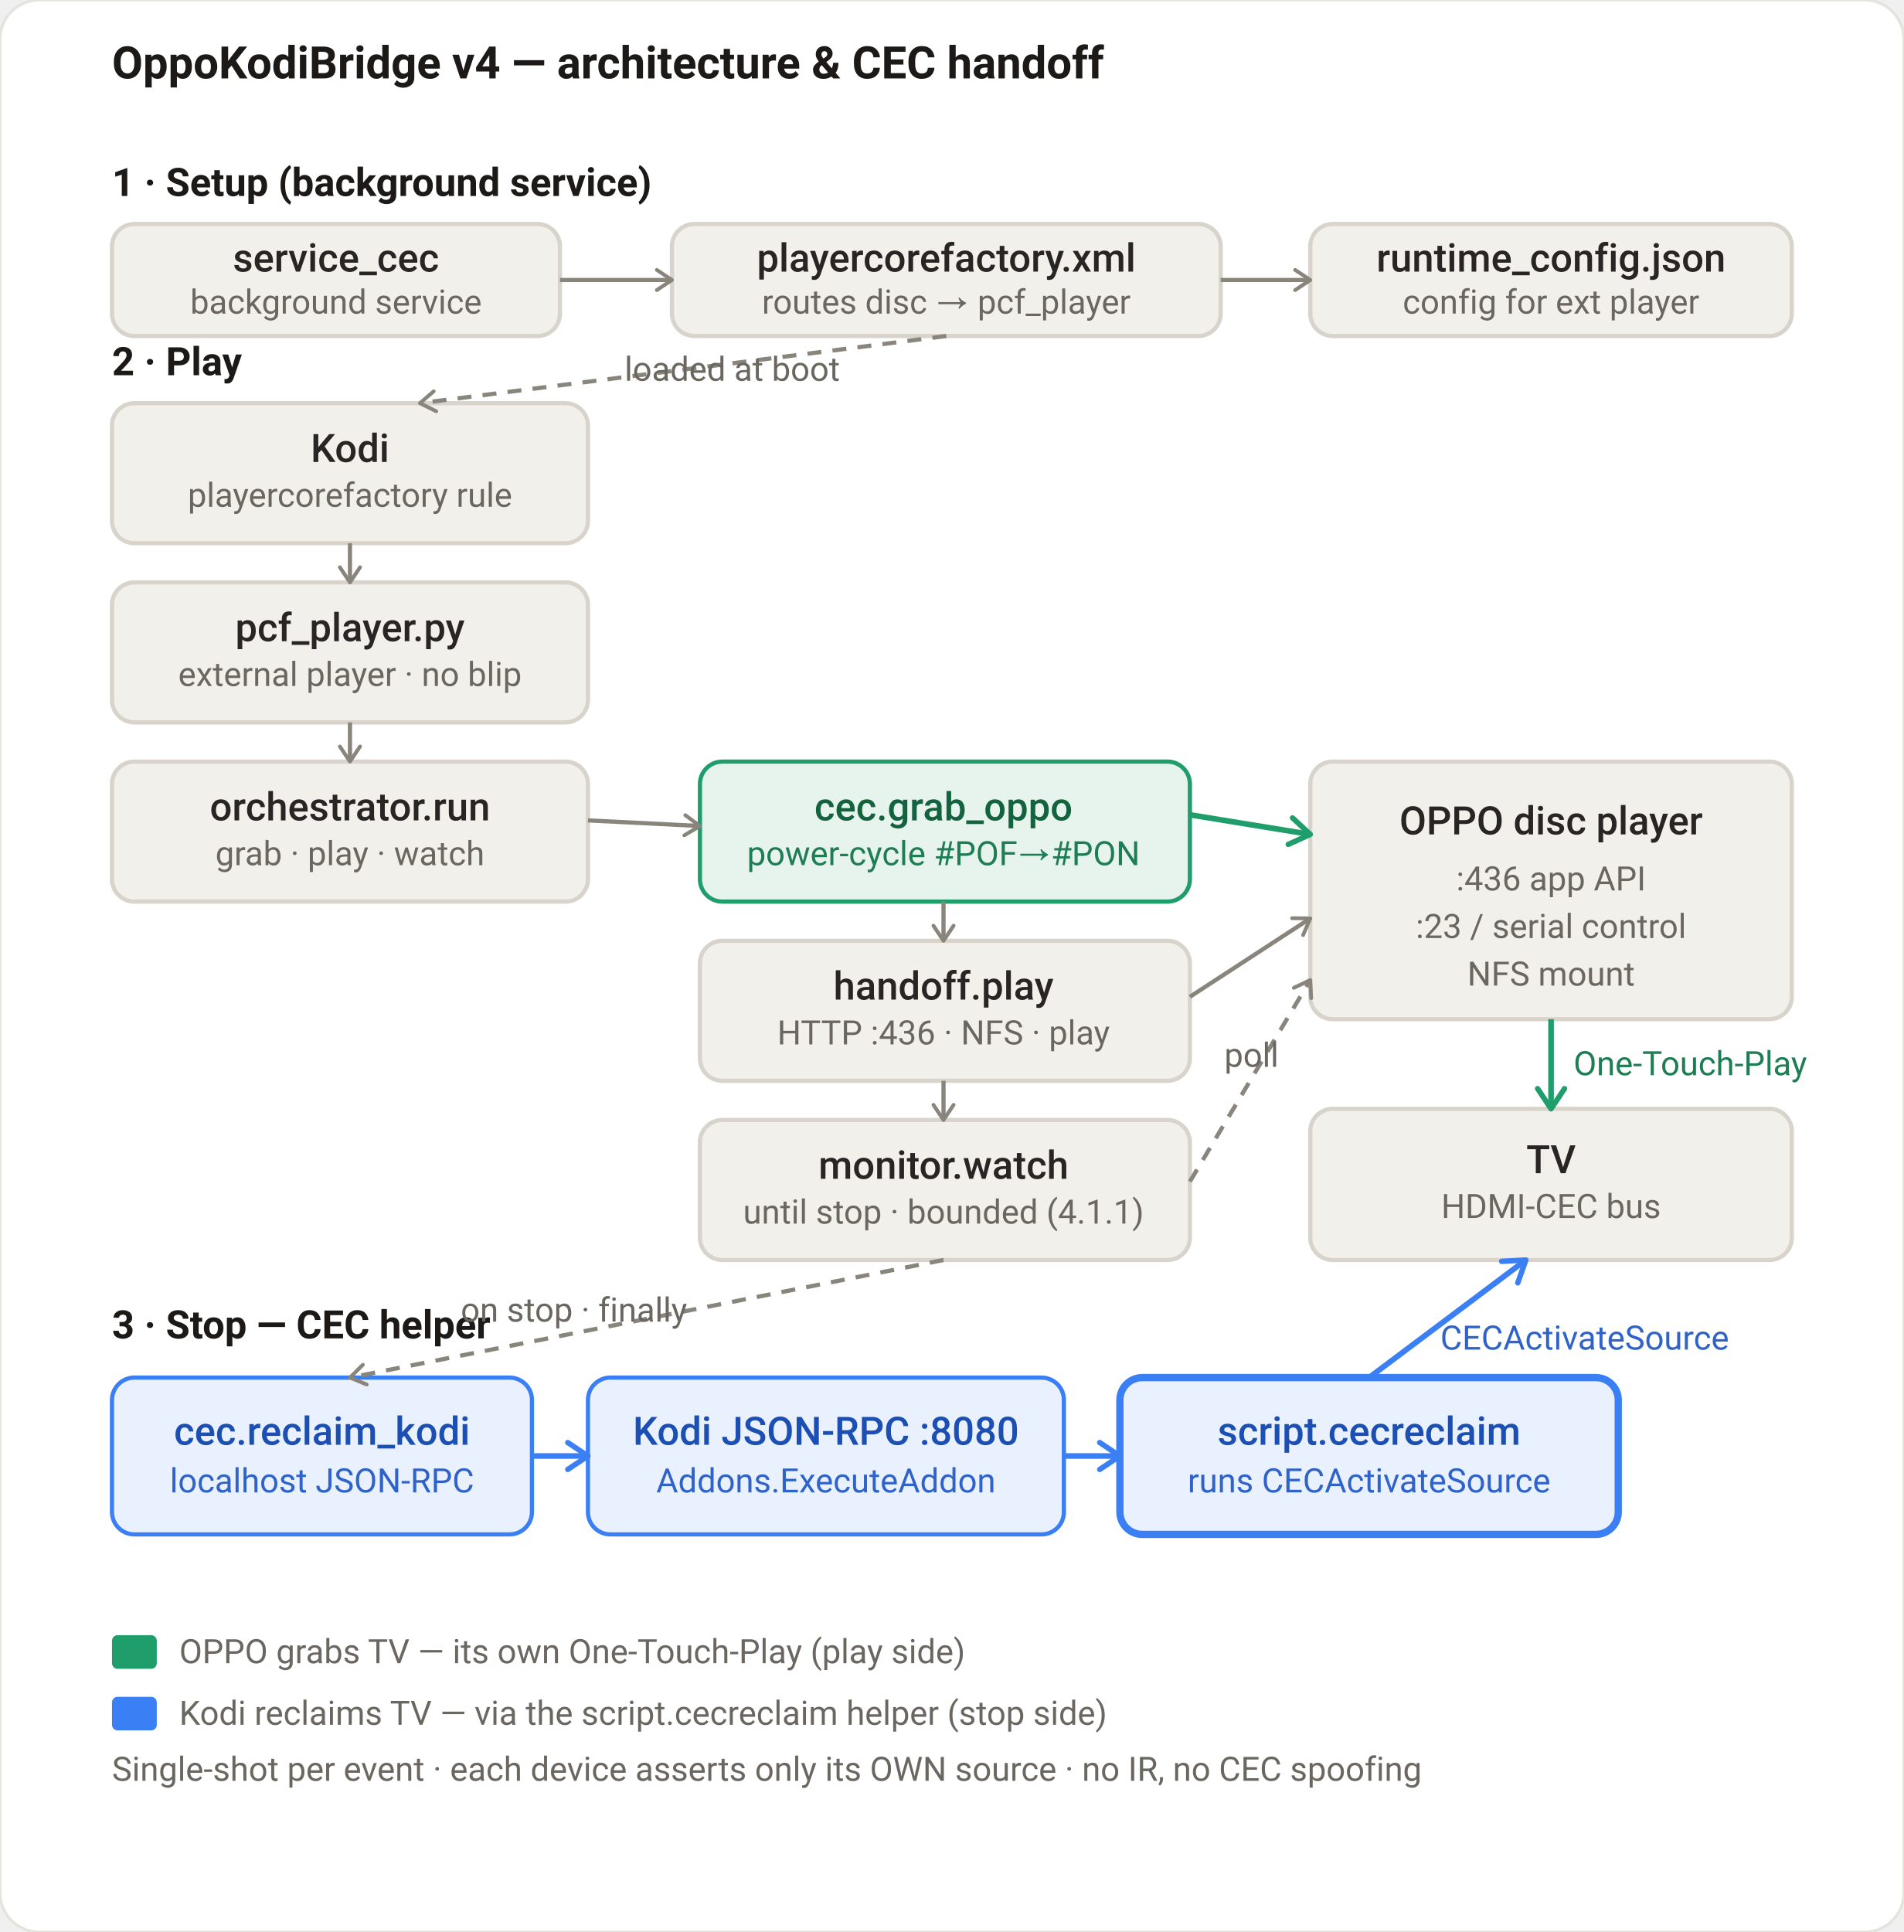
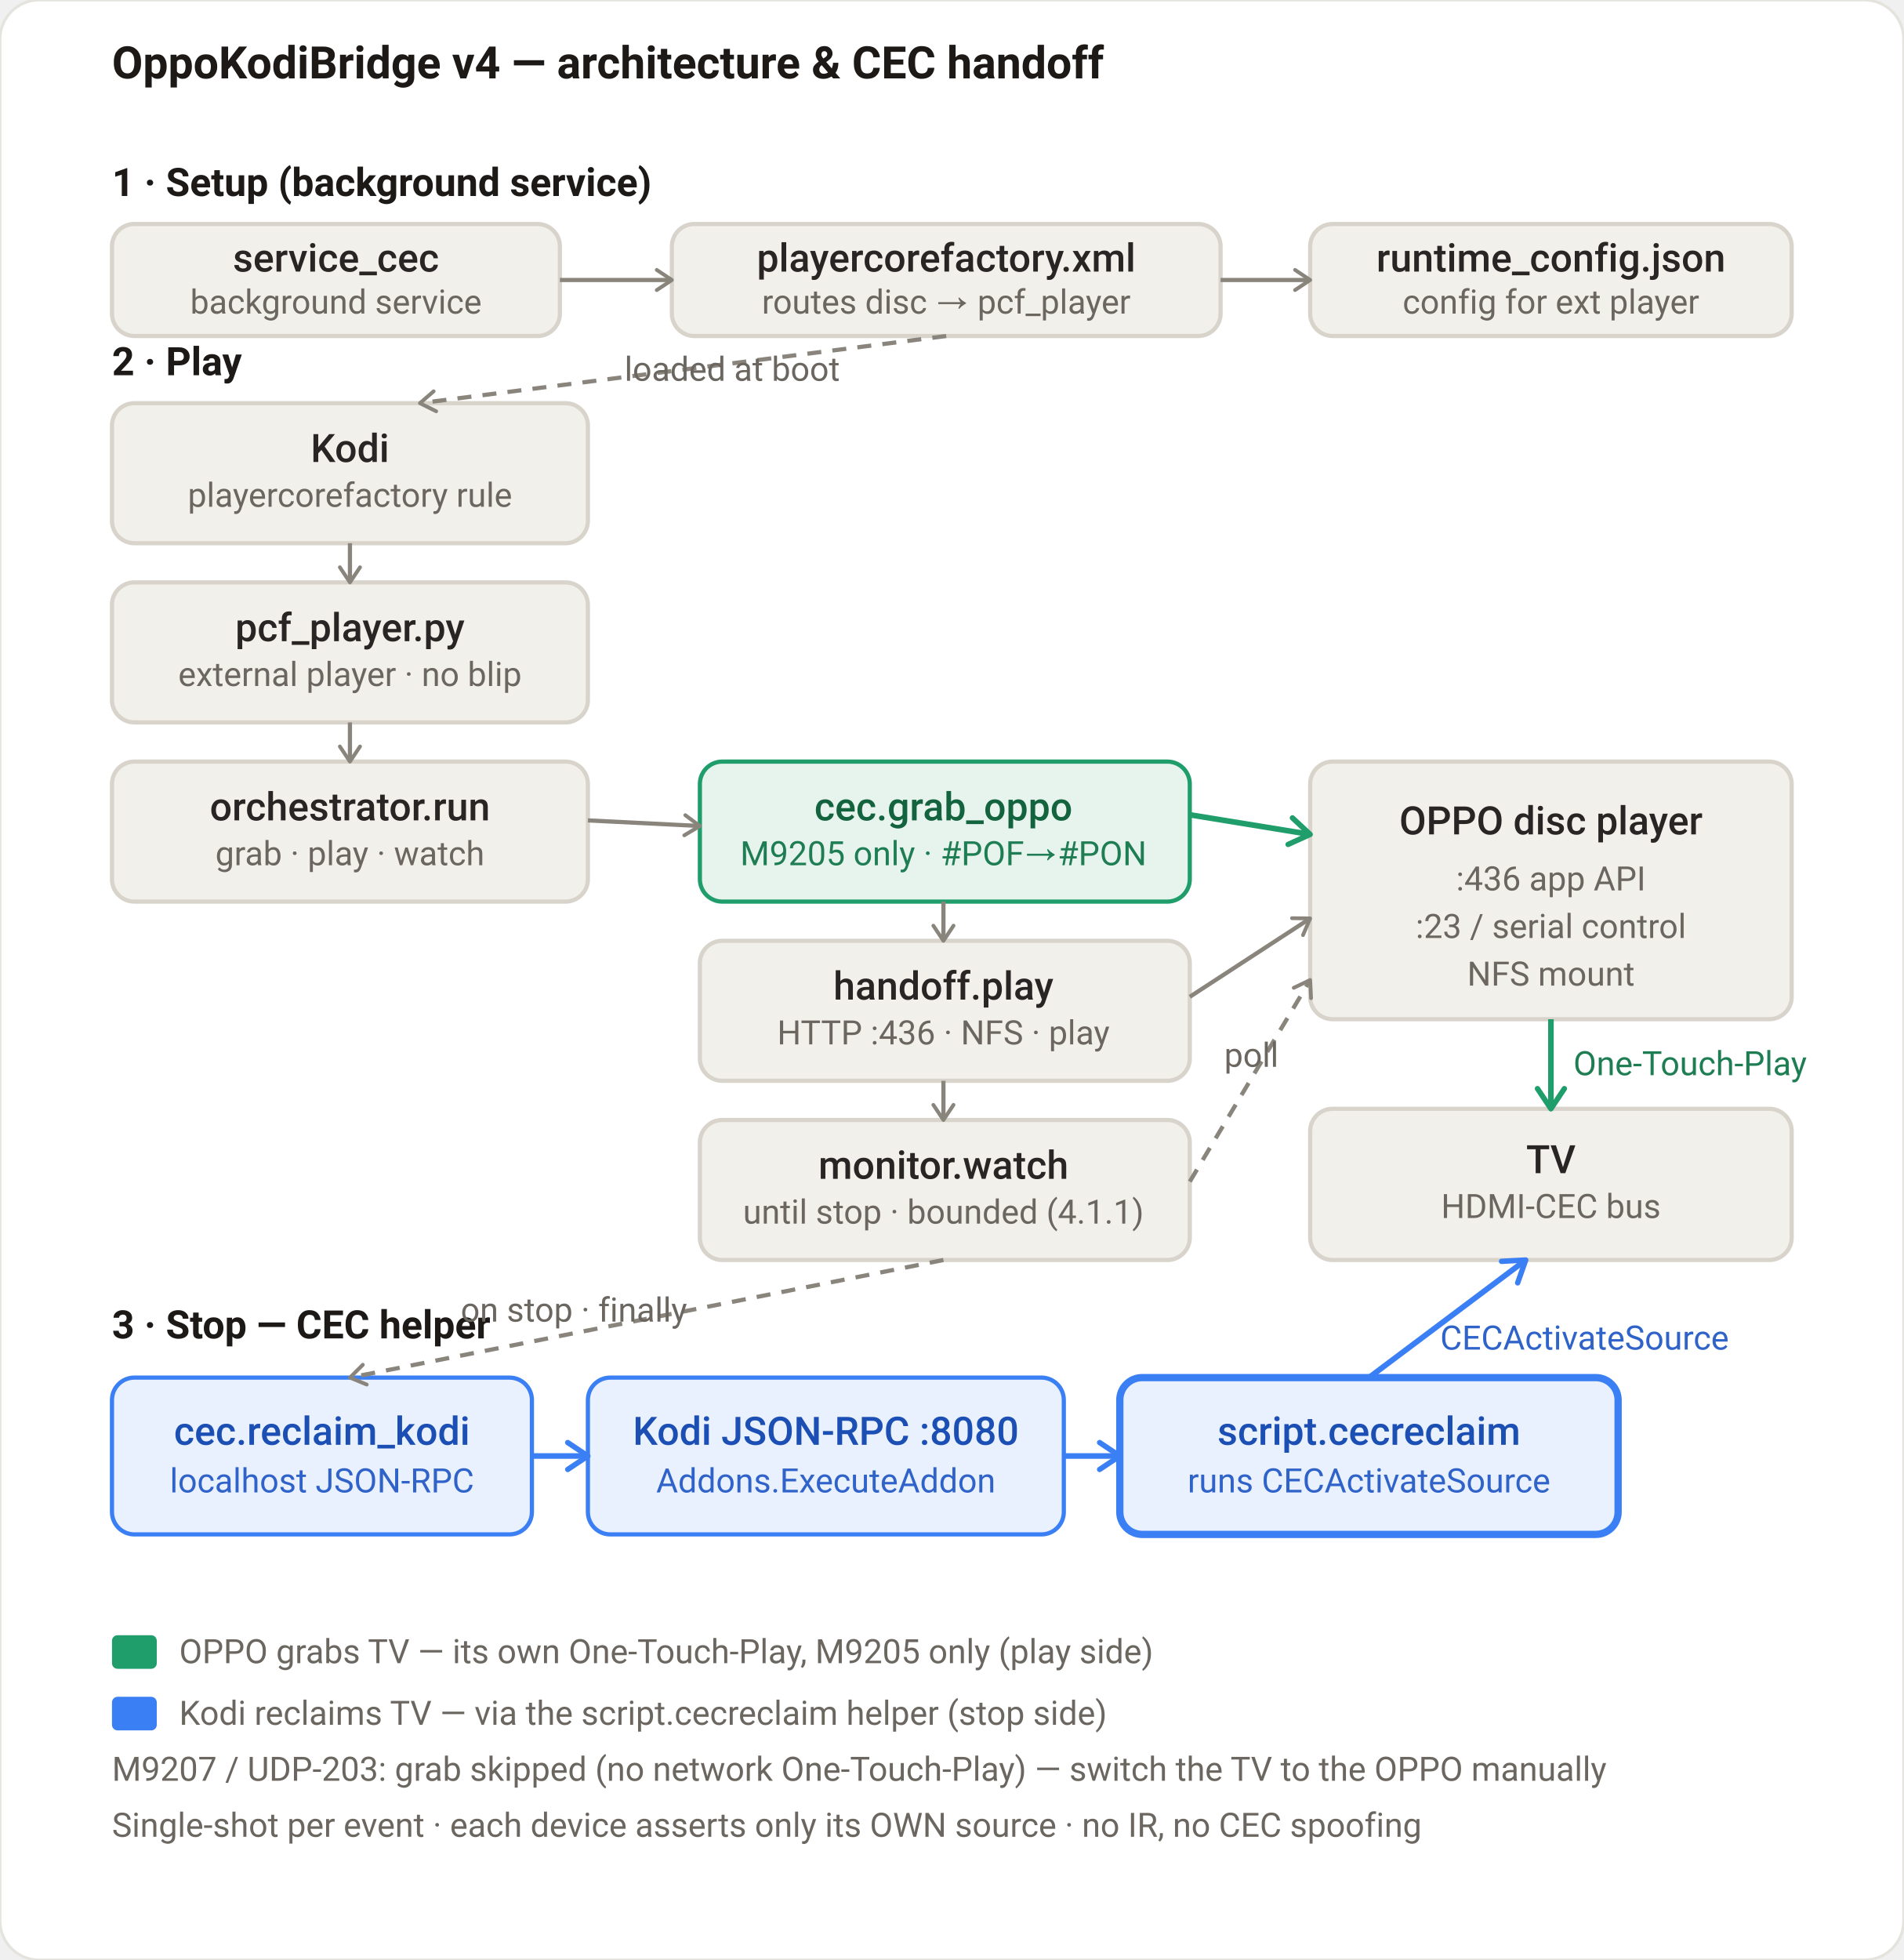
- <svg xmlns="http://www.w3.org/2000/svg" width="816" height="828" viewBox="0 0 680 690" role="img">
+ <svg xmlns="http://www.w3.org/2000/svg" width="816" height="840" viewBox="0 0 680 700" role="img">
  <style>
    text{font-family:-apple-system,BlinkMacSystemFont,"Segoe UI",Roboto,Helvetica,Arial,sans-serif}
    .t{font-weight:500;font-size:14px;fill:#292524}
    .ts{font-weight:400;font-size:12px;fill:#6b6760}
    .th{font-weight:600;font-size:14px;fill:#1c1917}
    .tg{fill:#14633f}.tgs{fill:#1f7d54}.tb{fill:#1b4fb3}.tbs{fill:#2f63c9}
    .box{fill:#f2f0ea;stroke:#d8d4cc;stroke-width:1.5}
    .grab{fill:#e7f4ee;stroke:#1f9d6b;stroke-width:1.5}
    .recl{fill:#e9f0fe;stroke:#3b7ff5;stroke-width:1.5}
    .emph{stroke-width:2.6}
    .a{stroke:#8a857c;stroke-width:1.5;fill:none}
    .ag{stroke:#1f9d6b;stroke-width:2;fill:none}
    .ab{stroke:#3b7ff5;stroke-width:2;fill:none}
    .dash{stroke-dasharray:5 4}
  </style>
  <defs>
    <marker id="aN" viewBox="0 0 10 10" refX="8" refY="5" markerWidth="6" markerHeight="6" orient="auto-start-reverse">
      <path d="M2 1L8 5L2 9" fill="none" stroke="#8a857c" stroke-width="1.5" stroke-linecap="round" stroke-linejoin="round" />
    </marker>
    <marker id="aG" viewBox="0 0 10 10" refX="8" refY="5" markerWidth="6" markerHeight="6" orient="auto-start-reverse">
      <path d="M2 1L8 5L2 9" fill="none" stroke="#1f9d6b" stroke-width="1.6" stroke-linecap="round" stroke-linejoin="round" />
    </marker>
    <marker id="aB" viewBox="0 0 10 10" refX="8" refY="5" markerWidth="6" markerHeight="6" orient="auto-start-reverse">
      <path d="M2 1L8 5L2 9" fill="none" stroke="#3b7ff5" stroke-width="1.6" stroke-linecap="round" stroke-linejoin="round" />
    </marker>
  </defs>
-   <rect x="0" y="0" width="680" height="690" rx="14" fill="#ffffff" stroke="#e5e3dd" stroke-width="1" />
+   <rect x="0" y="0" width="680" height="700" rx="14" fill="#ffffff" stroke="#e5e3dd" stroke-width="1" />
  <text class="th" x="40" y="28" style="font-size:16px">OppoKodiBridge v4 — architecture &amp; CEC handoff</text>
  <g transform="translate(0,36)">
    <text class="th" x="40" y="34">1 · Setup (background service)</text>
    <text class="th" x="40" y="98">2 · Play</text>
    <text class="th" x="40" y="442">3 · Stop — CEC helper</text>
    <g>
      <rect class="box" x="40" y="44" width="160" height="40" rx="8" />
      <text class="t" x="120" y="61" text-anchor="middle">service_cec</text>
      <text class="ts" x="120" y="76" text-anchor="middle">background service</text>
    </g>
    <g>
      <rect class="box" x="240" y="44" width="196" height="40" rx="8" />
      <text class="t" x="338" y="61" text-anchor="middle">playercorefactory.xml</text>
      <text class="ts" x="338" y="76" text-anchor="middle">routes disc → pcf_player</text>
    </g>
    <g>
      <rect class="box" x="468" y="44" width="172" height="40" rx="8" />
      <text class="t" x="554" y="61" text-anchor="middle">runtime_config.json</text>
      <text class="ts" x="554" y="76" text-anchor="middle">config for ext player</text>
    </g>
    <line class="a" x1="200" y1="64" x2="240" y2="64" marker-end="url(#aN)" />
    <line class="a" x1="436" y1="64" x2="468" y2="64" marker-end="url(#aN)" />
    <g>
      <rect class="box" x="40" y="108" width="170" height="50" rx="8" />
      <text class="t" x="125" y="129" text-anchor="middle">Kodi</text>
      <text class="ts" x="125" y="145" text-anchor="middle">playercorefactory rule</text>
    </g>
    <g>
      <rect class="box" x="40" y="172" width="170" height="50" rx="8" />
      <text class="t" x="125" y="193" text-anchor="middle">pcf_player.py</text>
      <text class="ts" x="125" y="209" text-anchor="middle">external player · no blip</text>
    </g>
    <g>
      <rect class="box" x="40" y="236" width="170" height="50" rx="8" />
      <text class="t" x="125" y="257" text-anchor="middle">orchestrator.run</text>
      <text class="ts" x="125" y="273" text-anchor="middle">grab · play · watch</text>
    </g>
    <line class="a" x1="125" y1="158" x2="125" y2="172" marker-end="url(#aN)" />
    <line class="a" x1="125" y1="222" x2="125" y2="236" marker-end="url(#aN)" />
    <line class="a dash" x1="338" y1="84" x2="150" y2="108" marker-end="url(#aN)" />
    <text class="ts" x="300" y="100" text-anchor="end">loaded at boot</text>
    <g>
      <rect class="grab" x="250" y="236" width="175" height="50" rx="8" />
      <text class="t tg" x="337" y="257" text-anchor="middle">cec.grab_oppo</text>
-       <text class="ts tgs" x="337" y="273" text-anchor="middle">power-cycle #POF→#PON</text>
+       <text class="ts tgs" x="337" y="273" text-anchor="middle">M9205 only · #POF→#PON</text>
    </g>
    <g>
      <rect class="box" x="250" y="300" width="175" height="50" rx="8" />
      <text class="t" x="337" y="321" text-anchor="middle">handoff.play</text>
      <text class="ts" x="337" y="337" text-anchor="middle">HTTP :436 · NFS · play</text>
    </g>
    <g>
      <rect class="box" x="250" y="364" width="175" height="50" rx="8" />
      <text class="t" x="337" y="385" text-anchor="middle">monitor.watch</text>
      <text class="ts" x="337" y="401" text-anchor="middle">until stop · bounded (4.1.1)</text>
    </g>
    <line class="a" x1="210" y1="257" x2="250" y2="259" marker-end="url(#aN)" />
    <line class="a" x1="337" y1="286" x2="337" y2="300" marker-end="url(#aN)" />
    <line class="a" x1="337" y1="350" x2="337" y2="364" marker-end="url(#aN)" />
    <g>
      <rect class="box" x="468" y="236" width="172" height="92" rx="8" />
      <text class="t" x="554" y="262" text-anchor="middle">OPPO disc player</text>
      <text class="ts" x="554" y="282" text-anchor="middle">:436 app API</text>
      <text class="ts" x="554" y="299" text-anchor="middle">:23 / serial control</text>
      <text class="ts" x="554" y="316" text-anchor="middle">NFS mount</text>
    </g>
    <g>
      <rect class="box" x="468" y="360" width="172" height="54" rx="8" />
      <text class="t" x="554" y="383" text-anchor="middle">TV</text>
      <text class="ts" x="554" y="399" text-anchor="middle">HDMI-CEC bus</text>
    </g>
    <line class="ag" x1="425" y1="255" x2="468" y2="262" marker-end="url(#aG)" />
    <line class="a" x1="425" y1="320" x2="468" y2="292" marker-end="url(#aN)" />
    <line class="a dash" x1="425" y1="386" x2="468" y2="314" marker-end="url(#aN)" />
    <text class="ts" x="447" y="345" text-anchor="middle">poll</text>
    <line class="ag" x1="554" y1="328" x2="554" y2="360" marker-end="url(#aG)" />
    <text class="ts tgs" x="562" y="348" text-anchor="start">One-Touch-Play</text>
    <g>
      <rect class="recl" x="40" y="456" width="150" height="56" rx="8" />
      <text class="t tb" x="115" y="480" text-anchor="middle">cec.reclaim_kodi</text>
      <text class="ts tbs" x="115" y="497" text-anchor="middle">localhost JSON-RPC</text>
    </g>
    <g>
      <rect class="recl" x="210" y="456" width="170" height="56" rx="8" />
      <text class="t tb" x="295" y="480" text-anchor="middle">Kodi JSON-RPC :8080</text>
      <text class="ts tbs" x="295" y="497" text-anchor="middle">Addons.ExecuteAddon</text>
    </g>
    <g>
      <rect class="recl emph" x="400" y="456" width="178" height="56" rx="8" />
      <text class="t tb" x="489" y="480" text-anchor="middle">script.cecreclaim</text>
      <text class="ts tbs" x="489" y="497" text-anchor="middle">runs CECActivateSource</text>
    </g>
    <line class="ab" x1="190" y1="484" x2="210" y2="484" marker-end="url(#aB)" />
    <line class="ab" x1="380" y1="484" x2="400" y2="484" marker-end="url(#aB)" />
    <line class="a dash" x1="337" y1="414" x2="125" y2="456" marker-end="url(#aN)" />
    <text class="ts" x="205" y="436" text-anchor="middle">on stop · finally</text>
    <line class="ab" x1="489" y1="456" x2="545" y2="414" marker-end="url(#aB)" />
    <text class="ts tbs" x="566" y="446" text-anchor="middle">CECActivateSource</text>
    <rect x="40" y="548" width="16" height="12" rx="2" fill="#1f9d6b" />
-     <text class="ts" x="64" y="558" text-anchor="start">OPPO grabs TV — its own One-Touch-Play (play side)</text>
+     <text class="ts" x="64" y="558" text-anchor="start">OPPO grabs TV — its own One-Touch-Play, M9205 only (play side)</text>
    <rect x="40" y="570" width="16" height="12" rx="2" fill="#3b7ff5" />
    <text class="ts" x="64" y="580" text-anchor="start">Kodi reclaims TV — via the script.cecreclaim helper (stop side)</text>
-     <text class="ts" x="40" y="600" text-anchor="start">Single-shot per event · each device asserts only its OWN source · no IR, no CEC spoofing</text>
+     <text class="ts" x="40" y="600" text-anchor="start">M9207 / UDP-203: grab skipped (no network One-Touch-Play) — switch the TV to the OPPO manually</text>
+     <text class="ts" x="40" y="620" text-anchor="start">Single-shot per event · each device asserts only its OWN source · no IR, no CEC spoofing</text>
  </g>
</svg>
